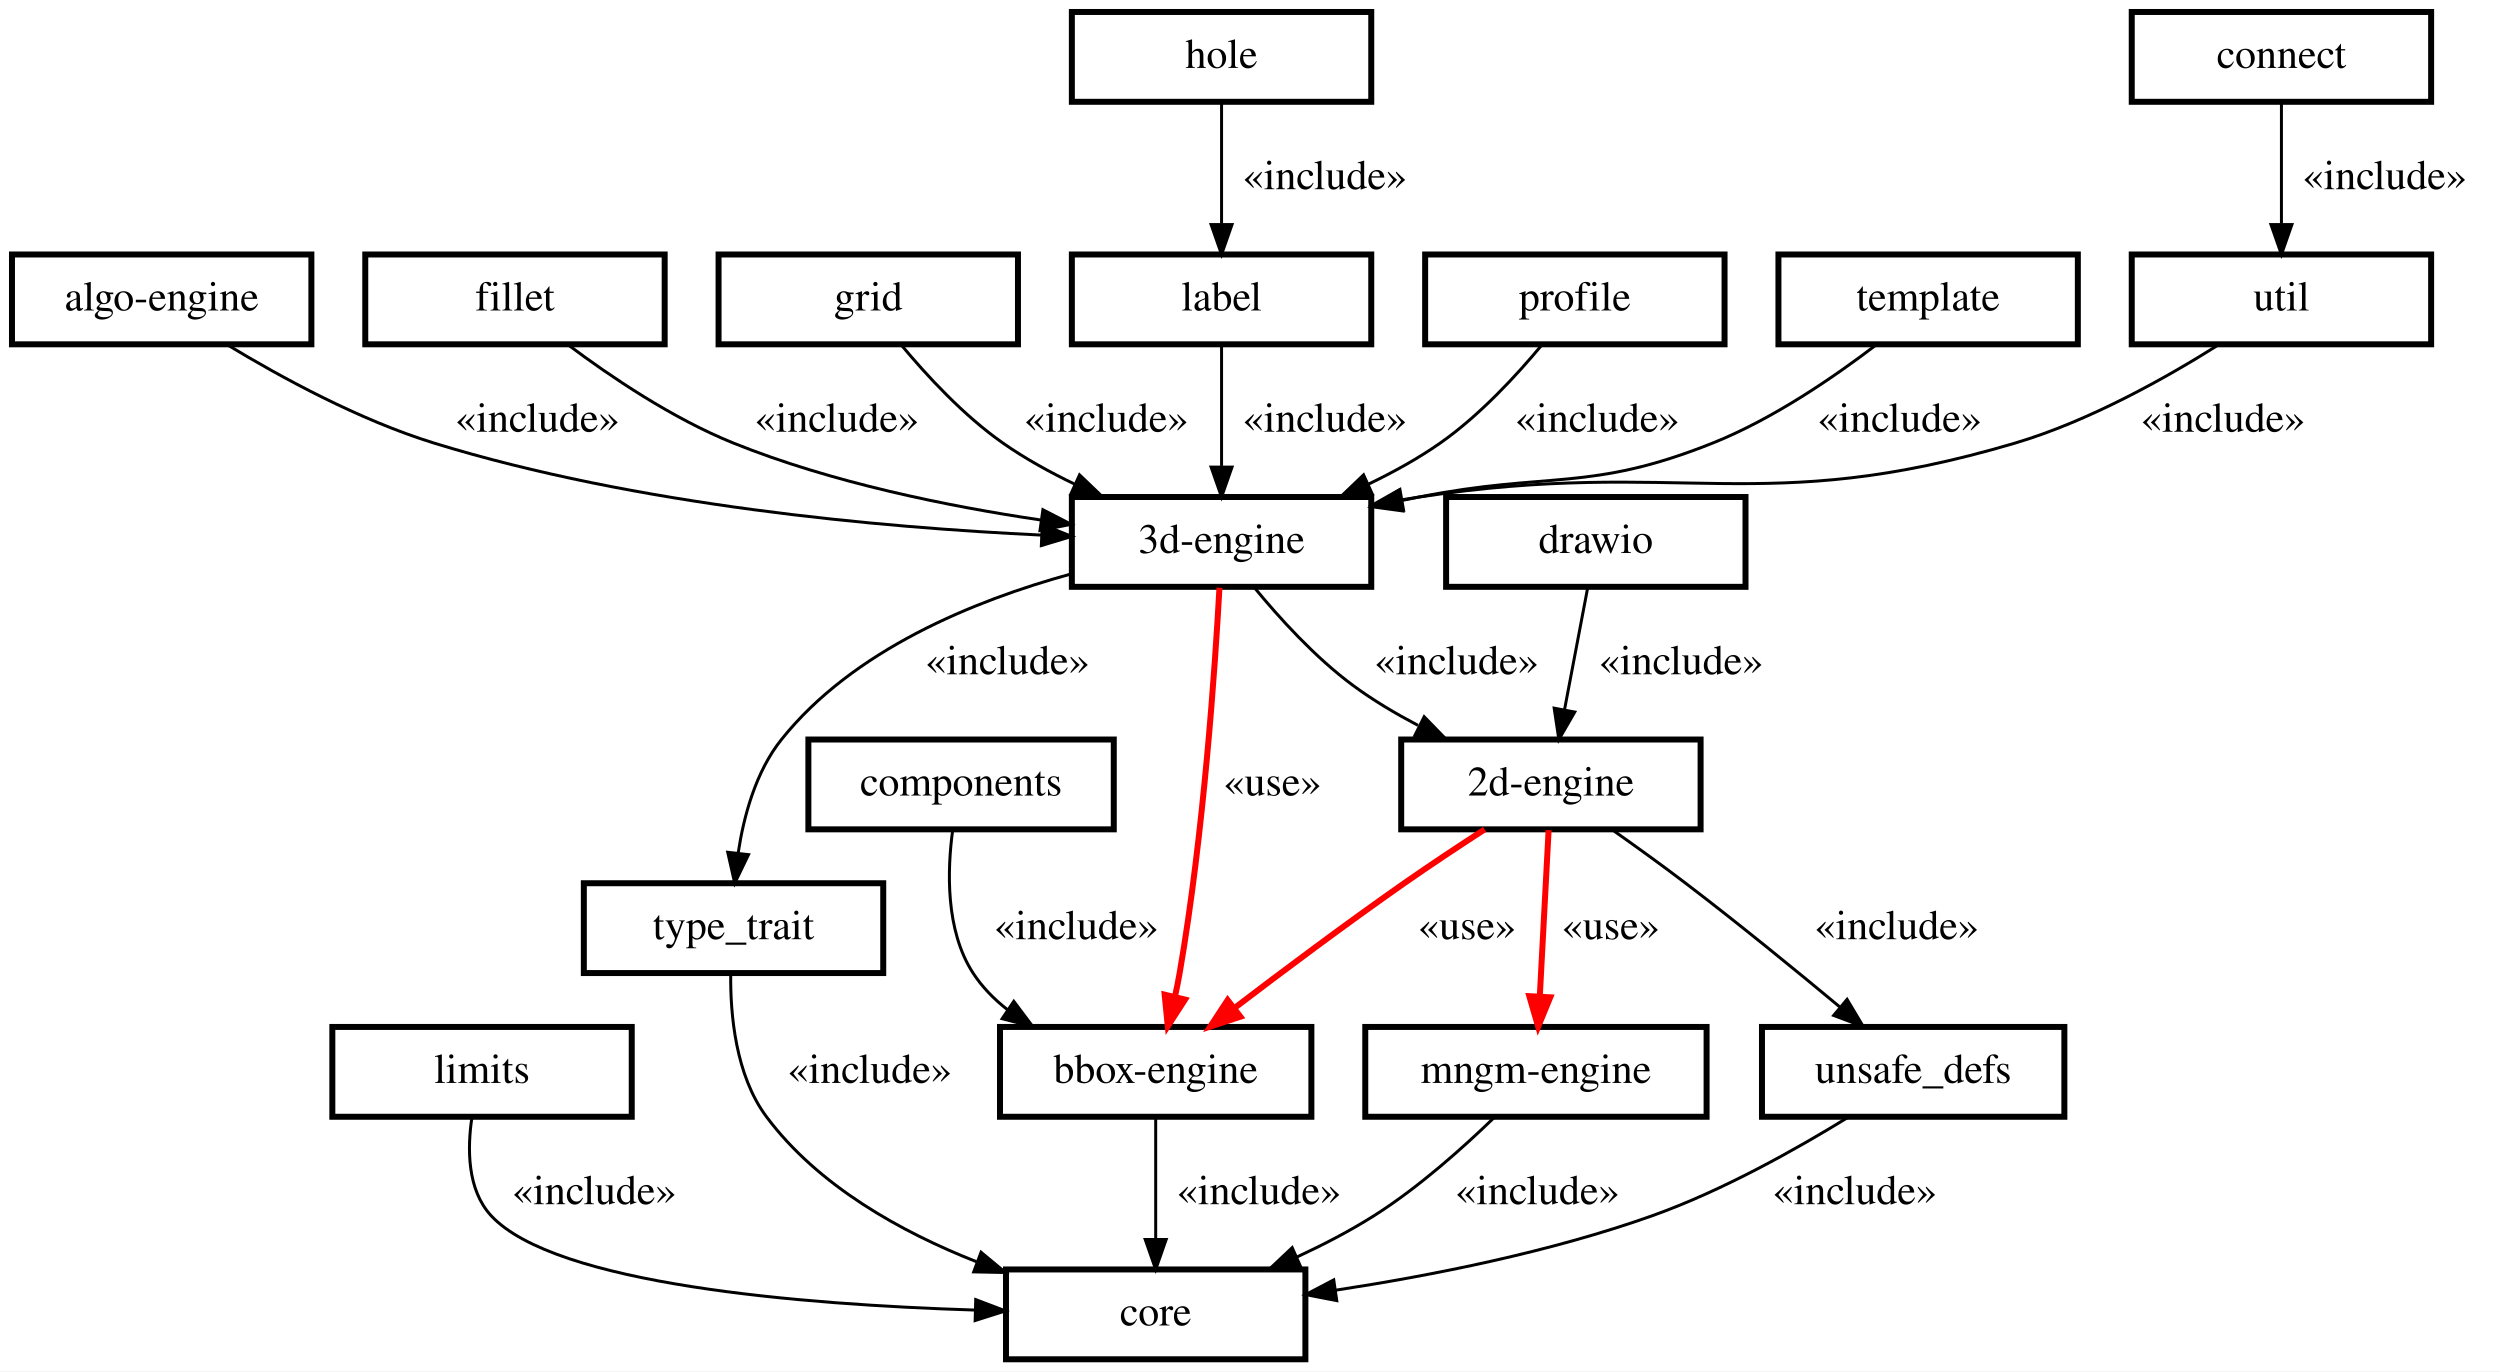
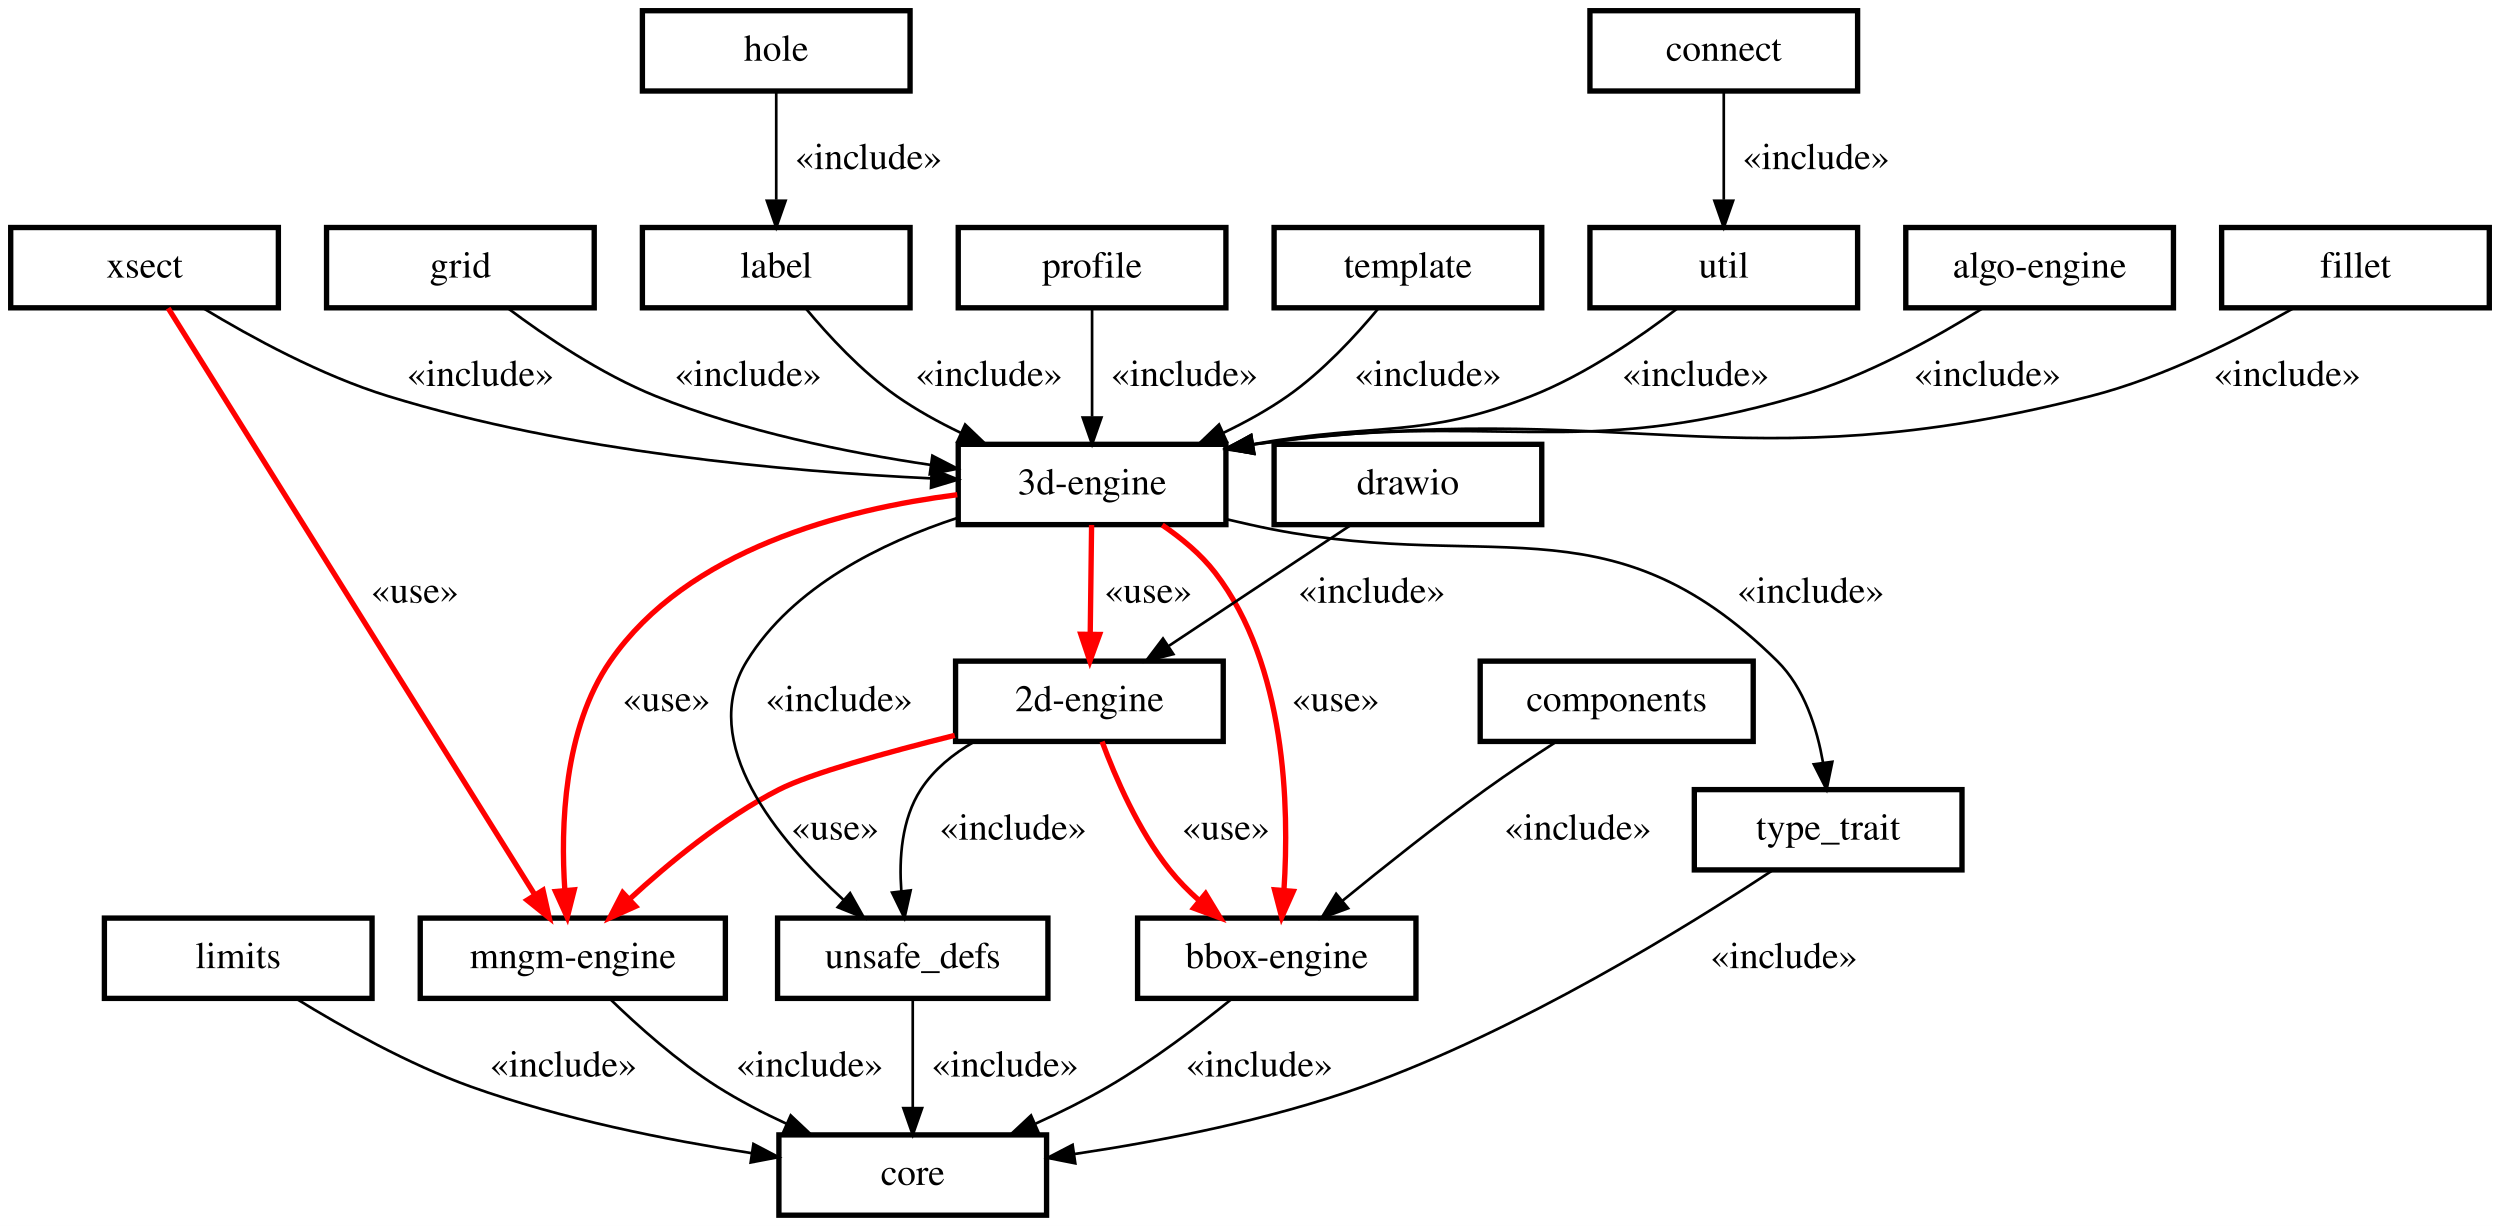
- <svg xmlns="http://www.w3.org/2000/svg" width="835pt" height="458pt" viewBox="0.00 0.00 835.00 458.00">
+ <svg xmlns="http://www.w3.org/2000/svg" width="934pt" height="458pt" viewBox="0.00 0.00 934.00 458.00">
  <g id="graph0" class="graph" transform="scale(1 1) rotate(0) translate(4 454)">
-     <polygon fill="white" stroke="transparent" points="-4,4 -4,-454 831,-454 831,4 -4,4" />
+     <polygon fill="white" stroke="transparent" points="-4,4 -4,-454 930,-454 930,4 -4,4" />
    <g id="node1" class="node">
-       <polygon fill="white" stroke="black" stroke-width="2" points="564,-207 464,-207 464,-177 564,-177 564,-207" />
-       <text text-anchor="middle" x="514" y="-188.3" font-family="Times,serif" font-size="14.00">2d-engine</text>
+       <polygon fill="white" stroke="black" stroke-width="2" points="453,-207 353,-207 353,-177 453,-177 453,-207" />
+       <text text-anchor="middle" x="403" y="-188.3" font-family="Times,serif" font-size="14.00">2d-engine</text>
    </g>
    <g id="node4" class="node">
-       <polygon fill="white" stroke="black" stroke-width="2" points="434,-111 330,-111 330,-81 434,-81 434,-111" />
-       <text text-anchor="middle" x="382" y="-92.3" font-family="Times,serif" font-size="14.00">bbox-engine</text>
+       <polygon fill="white" stroke="black" stroke-width="2" points="525,-111 421,-111 421,-81 525,-81 525,-111" />
+       <text text-anchor="middle" x="473" y="-92.3" font-family="Times,serif" font-size="14.00">bbox-engine</text>
+     </g>
+     <g id="edge22" class="edge">
+       <path fill="none" stroke="red" stroke-width="2" d="M407.74,-176.94C412.66,-163.67 421.29,-143.68 433,-129 436.24,-124.93 440.09,-121.05 444.1,-117.49" />
+       <polygon fill="red" stroke="red" stroke-width="2" points="446.41,-120.12 451.9,-111.05 441.96,-114.72 446.41,-120.12" />
+       <text text-anchor="middle" x="454" y="-140.3" font-family="Times,serif" font-size="14.00">«use»</text>
+     </g>
+     <g id="node14" class="node">
+       <polygon fill="white" stroke="black" stroke-width="2" points="267,-111 153,-111 153,-81 267,-81 267,-111" />
+       <text text-anchor="middle" x="210" y="-92.3" font-family="Times,serif" font-size="14.00">mngm-engine</text>
    </g>
    <g id="edge21" class="edge">
-       <path fill="none" stroke="red" stroke-width="2" d="M491.85,-176.96C483.37,-171.47 473.66,-165.05 465,-159 445.67,-145.49 424.36,-129.55 408.18,-117.22" />
-       <polygon fill="red" stroke="red" stroke-width="2" points="410.29,-114.42 400.22,-111.13 406.03,-119.98 410.29,-114.42" />
-       <text text-anchor="middle" x="486" y="-140.3" font-family="Times,serif" font-size="14.00">«use»</text>
-     </g>
-     <g id="node14" class="node">
-       <polygon fill="white" stroke="black" stroke-width="2" points="566,-111 452,-111 452,-81 566,-81 566,-111" />
-       <text text-anchor="middle" x="509" y="-92.3" font-family="Times,serif" font-size="14.00">mngm-engine</text>
-     </g>
-     <g id="edge20" class="edge">
-       <path fill="none" stroke="red" stroke-width="2" d="M513.24,-176.72C512.46,-162.01 511.22,-138.79 510.29,-121.2" />
-       <polygon fill="red" stroke="red" stroke-width="2" points="513.78,-120.9 509.75,-111.1 506.79,-121.27 513.78,-120.9" />
-       <text text-anchor="middle" x="534" y="-140.3" font-family="Times,serif" font-size="14.00">«use»</text>
+       <path fill="none" stroke="red" stroke-width="2" d="M352.7,-179.27C327,-172.85 298.71,-165 287,-159 266.25,-148.37 245.84,-131.56 231.25,-118.13" />
+       <polygon fill="red" stroke="red" stroke-width="2" points="233.45,-115.39 223.78,-111.07 228.65,-120.48 233.45,-115.39" />
+       <text text-anchor="middle" x="308" y="-140.3" font-family="Times,serif" font-size="14.00">«use»</text>
    </g>
    <g id="node18" class="node">
-       <polygon fill="white" stroke="black" stroke-width="2" points="685.5,-111 584.5,-111 584.5,-81 685.5,-81 685.5,-111" />
-       <text text-anchor="middle" x="635" y="-92.3" font-family="Times,serif" font-size="14.00">unsafe_defs</text>
+       <polygon fill="white" stroke="black" stroke-width="2" points="387.5,-111 286.5,-111 286.5,-81 387.5,-81 387.5,-111" />
+       <text text-anchor="middle" x="337" y="-92.3" font-family="Times,serif" font-size="14.00">unsafe_defs</text>
    </g>
    <g id="edge1" class="edge">
-       <path fill="none" stroke="black" d="M534.37,-176.94C542.16,-171.46 551.07,-165.04 559,-159 576.6,-145.59 595.91,-129.82 610.66,-117.54" />
-       <polygon fill="black" stroke="black" points="612.92,-120.21 618.35,-111.11 608.43,-114.84 612.92,-120.21" />
-       <text text-anchor="middle" x="629.5" y="-140.3" font-family="Times,serif" font-size="14.00">«include»</text>
+       <path fill="none" stroke="black" d="M359.91,-176.85C352.08,-172.35 344.87,-166.52 340,-159 332.84,-147.95 331.83,-133.32 332.74,-121.05" />
+       <polygon fill="black" stroke="black" points="336.22,-121.36 333.91,-111.02 329.27,-120.54 336.22,-121.36" />
+       <text text-anchor="middle" x="374.5" y="-140.3" font-family="Times,serif" font-size="14.00">«include»</text>
    </g>
    <g id="node2" class="node">
      <polygon fill="white" stroke="black" stroke-width="2" points="454,-288 354,-288 354,-258 454,-258 454,-288" />
      <text text-anchor="middle" x="404" y="-269.3" font-family="Times,serif" font-size="14.00">3d-engine</text>
    </g>
+     <g id="edge23" class="edge">
+       <path fill="none" stroke="red" stroke-width="2" d="M403.82,-257.88C403.68,-246.64 403.48,-230.66 403.31,-217.37" />
+       <polygon fill="red" stroke="red" stroke-width="2" points="406.8,-216.96 403.18,-207 399.8,-217.04 406.8,-216.96" />
+       <text text-anchor="middle" x="425" y="-228.8" font-family="Times,serif" font-size="14.00">«use»</text>
+     </g>
+     <g id="edge24" class="edge">
+       <path fill="none" stroke="red" stroke-width="2" d="M430.21,-257.84C437.39,-252.95 444.66,-246.94 450,-240 476.5,-205.57 477.7,-152.47 475.69,-121.59" />
+       <polygon fill="red" stroke="red" stroke-width="2" points="479.15,-120.98 474.84,-111.3 472.17,-121.55 479.15,-120.98" />
+       <text text-anchor="middle" x="495" y="-188.3" font-family="Times,serif" font-size="14.00">«use»</text>
+     </g>
+     <g id="edge25" class="edge">
+       <path fill="none" stroke="red" stroke-width="2" d="M353.64,-269.17C311.15,-263.78 252.78,-248.7 224,-207 206.55,-181.72 205.41,-145.22 207.03,-121.31" />
+       <polygon fill="red" stroke="red" stroke-width="2" points="210.53,-121.56 207.92,-111.29 203.55,-120.94 210.53,-121.56" />
+       <text text-anchor="middle" x="245" y="-188.3" font-family="Times,serif" font-size="14.00">«use»</text>
+     </g>
+     <g id="node17" class="node">
+       <polygon fill="white" stroke="black" stroke-width="2" points="729,-159 629,-159 629,-129 729,-129 729,-159" />
+       <text text-anchor="middle" x="679" y="-140.3" font-family="Times,serif" font-size="14.00">type_trait</text>
+     </g>
+     <g id="edge3" class="edge">
+       <path fill="none" stroke="black" d="M454.19,-260.01C457.17,-259.32 460.12,-258.65 463,-258 551.22,-238.08 595.63,-270.53 660,-207 670.08,-197.05 674.84,-181.91 677.08,-169.09" />
+       <polygon fill="black" stroke="black" points="680.57,-169.39 678.42,-159.02 673.63,-168.47 680.57,-169.39" />
+       <text text-anchor="middle" x="672.5" y="-228.8" font-family="Times,serif" font-size="14.00">«include»</text>
+     </g>
    <g id="edge2" class="edge">
-       <path fill="none" stroke="black" d="M414.8,-257.94C423.08,-247.84 435.22,-234.41 448,-225 454.63,-220.11 462.13,-215.65 469.62,-211.72" />
-       <polygon fill="black" stroke="black" points="471.67,-214.61 479.06,-207.02 468.55,-208.34 471.67,-214.61" />
-       <text text-anchor="middle" x="482.5" y="-228.8" font-family="Times,serif" font-size="14.00">«include»</text>
-     </g>
-     <g id="edge22" class="edge">
-       <path fill="none" stroke="red" stroke-width="2" d="M403.3,-257.7C401.88,-231.85 398.08,-175.7 390,-129 389.56,-126.43 389.02,-123.77 388.43,-121.12" />
-       <polygon fill="red" stroke="red" stroke-width="2" points="391.79,-120.14 386.04,-111.24 384.99,-121.78 391.79,-120.14" />
-       <text text-anchor="middle" x="421" y="-188.3" font-family="Times,serif" font-size="14.00">«use»</text>
-     </g>
-     <g id="node17" class="node">
-       <polygon fill="white" stroke="black" stroke-width="2" points="291,-159 191,-159 191,-129 291,-129 291,-159" />
-       <text text-anchor="middle" x="241" y="-140.3" font-family="Times,serif" font-size="14.00">type_trait</text>
-     </g>
-     <g id="edge3" class="edge">
-       <path fill="none" stroke="black" d="M353.7,-262.29C321.27,-253.39 280.85,-236.88 257,-207 248.47,-196.32 244.44,-181.59 242.56,-169.17" />
-       <polygon fill="black" stroke="black" points="246.01,-168.55 241.4,-159.01 239.06,-169.34 246.01,-168.55" />
-       <text text-anchor="middle" x="332.5" y="-228.8" font-family="Times,serif" font-size="14.00">«include»</text>
+       <path fill="none" stroke="black" d="M353.76,-260.54C325.35,-251.21 292.16,-234.87 275,-207 256.22,-176.51 286.64,-140.15 311.12,-117.82" />
+       <polygon fill="black" stroke="black" points="313.59,-120.32 318.8,-111.09 308.97,-115.06 313.59,-120.32" />
+       <text text-anchor="middle" x="309.5" y="-188.3" font-family="Times,serif" font-size="14.00">«include»</text>
    </g>
    <g id="node3" class="node">
+       <polygon fill="white" stroke="black" stroke-width="2" points="808,-369 708,-369 708,-339 808,-339 808,-369" />
+       <text text-anchor="middle" x="758" y="-350.3" font-family="Times,serif" font-size="14.00">algo-engine</text>
+     </g>
+     <g id="edge4" class="edge">
+       <path fill="none" stroke="black" d="M736.83,-338.87C719.21,-327.89 693.04,-313.32 668,-306 583.21,-281.21 555.2,-301.13 464.03,-287.94" />
+       <polygon fill="black" stroke="black" points="464.53,-284.48 454.11,-286.41 463.46,-291.4 464.53,-284.48" />
+       <text text-anchor="middle" x="738.5" y="-309.8" font-family="Times,serif" font-size="14.00">«include»</text>
+     </g>
+     <g id="node7" class="node">
+       <polygon fill="white" stroke="black" stroke-width="2" points="387,-30 287,-30 287,0 387,0 387,-30" />
+       <text text-anchor="middle" x="337" y="-11.3" font-family="Times,serif" font-size="14.00">core</text>
+     </g>
+     <g id="edge5" class="edge">
+       <path fill="none" stroke="black" d="M456.35,-80.93C444.05,-70.95 426.63,-57.68 410,-48 401.48,-43.04 392.05,-38.36 382.87,-34.2" />
+       <polygon fill="black" stroke="black" points="384.01,-30.87 373.45,-30.04 381.19,-37.28 384.01,-30.87" />
+       <text text-anchor="middle" x="466.5" y="-51.8" font-family="Times,serif" font-size="14.00">«include»</text>
+     </g>
+     <g id="node5" class="node">
+       <polygon fill="white" stroke="black" stroke-width="2" points="651,-207 549,-207 549,-177 651,-177 651,-207" />
+       <text text-anchor="middle" x="600" y="-188.3" font-family="Times,serif" font-size="14.00">components</text>
+     </g>
+     <g id="edge6" class="edge">
+       <path fill="none" stroke="black" d="M577.26,-176.78C568.89,-171.38 559.4,-165.06 551,-159 532.65,-145.76 512.7,-129.87 497.56,-117.49" />
+       <polygon fill="black" stroke="black" points="499.64,-114.66 489.69,-111.01 495.19,-120.07 499.64,-114.66" />
+       <text text-anchor="middle" x="585.5" y="-140.3" font-family="Times,serif" font-size="14.00">«include»</text>
+     </g>
+     <g id="node6" class="node">
+       <polygon fill="white" stroke="black" stroke-width="2" points="690,-450 590,-450 590,-420 690,-420 690,-450" />
+       <text text-anchor="middle" x="640" y="-431.3" font-family="Times,serif" font-size="14.00">connect</text>
+     </g>
+     <g id="node19" class="node">
+       <polygon fill="white" stroke="black" stroke-width="2" points="690,-369 590,-369 590,-339 690,-339 690,-369" />
+       <text text-anchor="middle" x="640" y="-350.3" font-family="Times,serif" font-size="14.00">util</text>
+     </g>
+     <g id="edge7" class="edge">
+       <path fill="none" stroke="black" d="M640,-419.88C640,-408.64 640,-392.66 640,-379.37" />
+       <polygon fill="black" stroke="black" points="643.5,-379 640,-369 636.5,-379 643.5,-379" />
+       <text text-anchor="middle" x="674.5" y="-390.8" font-family="Times,serif" font-size="14.00">«include»</text>
+     </g>
+     <g id="node8" class="node">
+       <polygon fill="white" stroke="black" stroke-width="2" points="572,-288 472,-288 472,-258 572,-258 572,-288" />
+       <text text-anchor="middle" x="522" y="-269.3" font-family="Times,serif" font-size="14.00">drawio</text>
+     </g>
+     <g id="edge8" class="edge">
+       <path fill="none" stroke="black" d="M500.73,-257.88C481.77,-245.29 453.85,-226.76 432.69,-212.71" />
+       <polygon fill="black" stroke="black" points="434.36,-209.62 424.09,-207 430.49,-215.45 434.36,-209.62" />
+       <text text-anchor="middle" x="508.5" y="-228.8" font-family="Times,serif" font-size="14.00">«include»</text>
+     </g>
+     <g id="node9" class="node">
+       <polygon fill="white" stroke="black" stroke-width="2" points="926,-369 826,-369 826,-339 926,-339 926,-369" />
+       <text text-anchor="middle" x="876" y="-350.3" font-family="Times,serif" font-size="14.00">fillet</text>
+     </g>
+     <g id="edge9" class="edge">
+       <path fill="none" stroke="black" d="M852.97,-338.91C833.5,-327.79 804.47,-313.02 777,-306 644.74,-272.19 603.25,-306.53 464.27,-287.95" />
+       <polygon fill="black" stroke="black" points="464.49,-284.45 454.1,-286.52 463.51,-291.38 464.49,-284.45" />
+       <text text-anchor="middle" x="850.5" y="-309.8" font-family="Times,serif" font-size="14.00">«include»</text>
+     </g>
+     <g id="node10" class="node">
+       <polygon fill="white" stroke="black" stroke-width="2" points="218,-369 118,-369 118,-339 218,-339 218,-369" />
+       <text text-anchor="middle" x="168" y="-350.3" font-family="Times,serif" font-size="14.00">grid</text>
+     </g>
+     <g id="edge10" class="edge">
+       <path fill="none" stroke="black" d="M185.54,-338.98C199.71,-328.35 220.59,-314.22 241,-306 273.71,-292.82 312.35,-284.94 343.8,-280.29" />
+       <polygon fill="black" stroke="black" points="344.33,-283.75 353.75,-278.89 343.36,-276.82 344.33,-283.75" />
+       <text text-anchor="middle" x="275.5" y="-309.8" font-family="Times,serif" font-size="14.00">«include»</text>
+     </g>
+     <g id="node11" class="node">
+       <polygon fill="white" stroke="black" stroke-width="2" points="336,-450 236,-450 236,-420 336,-420 336,-450" />
+       <text text-anchor="middle" x="286" y="-431.3" font-family="Times,serif" font-size="14.00">hole</text>
+     </g>
+     <g id="node12" class="node">
+       <polygon fill="white" stroke="black" stroke-width="2" points="336,-369 236,-369 236,-339 336,-339 336,-369" />
+       <text text-anchor="middle" x="286" y="-350.3" font-family="Times,serif" font-size="14.00">label</text>
+     </g>
+     <g id="edge11" class="edge">
+       <path fill="none" stroke="black" d="M286,-419.88C286,-408.64 286,-392.66 286,-379.37" />
+       <polygon fill="black" stroke="black" points="289.5,-379 286,-369 282.5,-379 289.5,-379" />
+       <text text-anchor="middle" x="320.5" y="-390.8" font-family="Times,serif" font-size="14.00">«include»</text>
+     </g>
+     <g id="edge12" class="edge">
+       <path fill="none" stroke="black" d="M297,-338.81C305.45,-328.65 317.85,-315.19 331,-306 338.33,-300.87 346.62,-296.29 354.91,-292.31" />
+       <polygon fill="black" stroke="black" points="356.57,-295.4 364.22,-288.08 353.67,-289.03 356.57,-295.4" />
+       <text text-anchor="middle" x="365.5" y="-309.8" font-family="Times,serif" font-size="14.00">«include»</text>
+     </g>
+     <g id="node13" class="node">
+       <polygon fill="white" stroke="black" stroke-width="2" points="135,-111 35,-111 35,-81 135,-81 135,-111" />
+       <text text-anchor="middle" x="85" y="-92.3" font-family="Times,serif" font-size="14.00">limits</text>
+     </g>
+     <g id="edge13" class="edge">
+       <path fill="none" stroke="black" d="M106.67,-80.88C123.76,-70.35 148.56,-56.38 172,-48 205.72,-35.94 245.03,-28.09 276.82,-23.18" />
+       <polygon fill="black" stroke="black" points="277.48,-26.62 286.86,-21.69 276.45,-19.7 277.48,-26.62" />
+       <text text-anchor="middle" x="206.5" y="-51.8" font-family="Times,serif" font-size="14.00">«include»</text>
+     </g>
+     <g id="edge14" class="edge">
+       <path fill="none" stroke="black" d="M223.72,-80.96C234.11,-70.87 249.09,-57.44 264,-48 272.07,-42.89 281.09,-38.21 289.97,-34.1" />
+       <polygon fill="black" stroke="black" points="291.41,-37.29 299.12,-30.02 288.57,-30.89 291.41,-37.29" />
+       <text text-anchor="middle" x="298.5" y="-51.8" font-family="Times,serif" font-size="14.00">«include»</text>
+     </g>
+     <g id="node15" class="node">
+       <polygon fill="white" stroke="black" stroke-width="2" points="454,-369 354,-369 354,-339 454,-339 454,-369" />
+       <text text-anchor="middle" x="404" y="-350.3" font-family="Times,serif" font-size="14.00">profile</text>
+     </g>
+     <g id="edge15" class="edge">
+       <path fill="none" stroke="black" d="M404,-338.88C404,-327.64 404,-311.66 404,-298.37" />
+       <polygon fill="black" stroke="black" points="407.5,-298 404,-288 400.5,-298 407.5,-298" />
+       <text text-anchor="middle" x="438.5" y="-309.8" font-family="Times,serif" font-size="14.00">«include»</text>
+     </g>
+     <g id="node16" class="node">
+       <polygon fill="white" stroke="black" stroke-width="2" points="572,-369 472,-369 472,-339 572,-339 572,-369" />
+       <text text-anchor="middle" x="522" y="-350.3" font-family="Times,serif" font-size="14.00">template</text>
+     </g>
+     <g id="edge16" class="edge">
+       <path fill="none" stroke="black" d="M511,-338.81C502.55,-328.65 490.15,-315.19 477,-306 469.67,-300.87 461.38,-296.29 453.09,-292.31" />
+       <polygon fill="black" stroke="black" points="454.33,-289.03 443.78,-288.08 451.43,-295.4 454.33,-289.03" />
+       <text text-anchor="middle" x="529.5" y="-309.8" font-family="Times,serif" font-size="14.00">«include»</text>
+     </g>
+     <g id="edge17" class="edge">
+       <path fill="none" stroke="black" d="M658.31,-128.9C626.69,-108.01 563.81,-69.07 505,-48 470.45,-35.62 430.09,-27.74 397.59,-22.89" />
+       <polygon fill="black" stroke="black" points="397.73,-19.37 387.33,-21.42 396.73,-26.3 397.73,-19.37" />
+       <text text-anchor="middle" x="662.5" y="-92.3" font-family="Times,serif" font-size="14.00">«include»</text>
+     </g>
+     <g id="edge18" class="edge">
+       <path fill="none" stroke="black" d="M337,-80.88C337,-69.64 337,-53.66 337,-40.37" />
+       <polygon fill="black" stroke="black" points="340.5,-40 337,-30 333.5,-40 340.5,-40" />
+       <text text-anchor="middle" x="371.5" y="-51.8" font-family="Times,serif" font-size="14.00">«include»</text>
+     </g>
+     <g id="edge19" class="edge">
+       <path fill="none" stroke="black" d="M622.78,-338.84C608.85,-328.13 588.29,-313.96 568,-306 526.68,-289.78 511.32,-296.48 464.06,-288.03" />
+       <polygon fill="black" stroke="black" points="464.65,-284.58 454.16,-286.13 463.32,-291.46 464.65,-284.58" />
+       <text text-anchor="middle" x="629.5" y="-309.8" font-family="Times,serif" font-size="14.00">«include»</text>
+     </g>
+     <g id="node20" class="node">
      <polygon fill="white" stroke="black" stroke-width="2" points="100,-369 0,-369 0,-339 100,-339 100,-369" />
-       <text text-anchor="middle" x="50" y="-350.3" font-family="Times,serif" font-size="14.00">algo-engine</text>
-     </g>
-     <g id="edge4" class="edge">
+       <text text-anchor="middle" x="50" y="-350.3" font-family="Times,serif" font-size="14.00">xsect</text>
+     </g>
+     <g id="edge20" class="edge">
      <path fill="none" stroke="black" d="M71.86,-338.88C89.72,-328.05 116.02,-313.7 141,-306 208.52,-285.19 289.69,-277.84 343.83,-275.28" />
      <polygon fill="black" stroke="black" points="344.11,-278.77 353.95,-274.84 343.81,-271.78 344.11,-278.77" />
      <text text-anchor="middle" x="175.5" y="-309.8" font-family="Times,serif" font-size="14.00">«include»</text>
    </g>
-     <g id="node7" class="node">
-       <polygon fill="white" stroke="black" stroke-width="2" points="432,-30 332,-30 332,0 432,0 432,-30" />
-       <text text-anchor="middle" x="382" y="-11.3" font-family="Times,serif" font-size="14.00">core</text>
-     </g>
-     <g id="edge5" class="edge">
-       <path fill="none" stroke="black" d="M382,-80.88C382,-69.64 382,-53.66 382,-40.37" />
-       <polygon fill="black" stroke="black" points="385.5,-40 382,-30 378.5,-40 385.5,-40" />
-       <text text-anchor="middle" x="416.5" y="-51.8" font-family="Times,serif" font-size="14.00">«include»</text>
-     </g>
-     <g id="node5" class="node">
-       <polygon fill="white" stroke="black" stroke-width="2" points="368,-207 266,-207 266,-177 368,-177 368,-207" />
-       <text text-anchor="middle" x="317" y="-188.3" font-family="Times,serif" font-size="14.00">components</text>
-     </g>
-     <g id="edge6" class="edge">
-       <path fill="none" stroke="black" d="M314.23,-176.98C312.37,-163.56 311.72,-143.29 321,-129 324.05,-124.3 328.03,-120.25 332.5,-116.76" />
-       <polygon fill="black" stroke="black" points="334.61,-119.56 340.97,-111.09 330.71,-113.75 334.61,-119.56" />
-       <text text-anchor="middle" x="355.5" y="-140.3" font-family="Times,serif" font-size="14.00">«include»</text>
-     </g>
-     <g id="node6" class="node">
-       <polygon fill="white" stroke="black" stroke-width="2" points="808,-450 708,-450 708,-420 808,-420 808,-450" />
-       <text text-anchor="middle" x="758" y="-431.3" font-family="Times,serif" font-size="14.00">connect</text>
-     </g>
-     <g id="node19" class="node">
-       <polygon fill="white" stroke="black" stroke-width="2" points="808,-369 708,-369 708,-339 808,-339 808,-369" />
-       <text text-anchor="middle" x="758" y="-350.3" font-family="Times,serif" font-size="14.00">util</text>
-     </g>
-     <g id="edge7" class="edge">
-       <path fill="none" stroke="black" d="M758,-419.88C758,-408.64 758,-392.66 758,-379.37" />
-       <polygon fill="black" stroke="black" points="761.5,-379 758,-369 754.5,-379 761.5,-379" />
-       <text text-anchor="middle" x="792.5" y="-390.8" font-family="Times,serif" font-size="14.00">«include»</text>
-     </g>
-     <g id="node8" class="node">
-       <polygon fill="white" stroke="black" stroke-width="2" points="579,-288 479,-288 479,-258 579,-258 579,-288" />
-       <text text-anchor="middle" x="529" y="-269.3" font-family="Times,serif" font-size="14.00">drawio</text>
-     </g>
-     <g id="edge8" class="edge">
-       <path fill="none" stroke="black" d="M526.32,-257.88C524.16,-246.53 521.09,-230.34 518.55,-216.97" />
-       <polygon fill="black" stroke="black" points="521.96,-216.17 516.66,-207 515.09,-217.48 521.96,-216.17" />
-       <text text-anchor="middle" x="557.5" y="-228.8" font-family="Times,serif" font-size="14.00">«include»</text>
-     </g>
-     <g id="node9" class="node">
-       <polygon fill="white" stroke="black" stroke-width="2" points="218,-369 118,-369 118,-339 218,-339 218,-369" />
-       <text text-anchor="middle" x="168" y="-350.3" font-family="Times,serif" font-size="14.00">fillet</text>
-     </g>
-     <g id="edge9" class="edge">
-       <path fill="none" stroke="black" d="M185.54,-338.98C199.71,-328.35 220.59,-314.22 241,-306 273.71,-292.82 312.35,-284.94 343.8,-280.29" />
-       <polygon fill="black" stroke="black" points="344.33,-283.75 353.75,-278.89 343.36,-276.82 344.33,-283.75" />
-       <text text-anchor="middle" x="275.5" y="-309.8" font-family="Times,serif" font-size="14.00">«include»</text>
-     </g>
-     <g id="node10" class="node">
-       <polygon fill="white" stroke="black" stroke-width="2" points="336,-369 236,-369 236,-339 336,-339 336,-369" />
-       <text text-anchor="middle" x="286" y="-350.3" font-family="Times,serif" font-size="14.00">grid</text>
-     </g>
-     <g id="edge10" class="edge">
-       <path fill="none" stroke="black" d="M297,-338.81C305.45,-328.65 317.85,-315.19 331,-306 338.33,-300.87 346.62,-296.29 354.91,-292.31" />
-       <polygon fill="black" stroke="black" points="356.57,-295.4 364.22,-288.08 353.67,-289.03 356.57,-295.4" />
-       <text text-anchor="middle" x="365.5" y="-309.8" font-family="Times,serif" font-size="14.00">«include»</text>
-     </g>
-     <g id="node11" class="node">
-       <polygon fill="white" stroke="black" stroke-width="2" points="454,-450 354,-450 354,-420 454,-420 454,-450" />
-       <text text-anchor="middle" x="404" y="-431.3" font-family="Times,serif" font-size="14.00">hole</text>
-     </g>
-     <g id="node12" class="node">
-       <polygon fill="white" stroke="black" stroke-width="2" points="454,-369 354,-369 354,-339 454,-339 454,-369" />
-       <text text-anchor="middle" x="404" y="-350.3" font-family="Times,serif" font-size="14.00">label</text>
-     </g>
-     <g id="edge11" class="edge">
-       <path fill="none" stroke="black" d="M404,-419.88C404,-408.64 404,-392.66 404,-379.37" />
-       <polygon fill="black" stroke="black" points="407.5,-379 404,-369 400.5,-379 407.5,-379" />
-       <text text-anchor="middle" x="438.5" y="-390.8" font-family="Times,serif" font-size="14.00">«include»</text>
-     </g>
-     <g id="edge12" class="edge">
-       <path fill="none" stroke="black" d="M404,-338.88C404,-327.64 404,-311.66 404,-298.37" />
-       <polygon fill="black" stroke="black" points="407.5,-298 404,-288 400.5,-298 407.5,-298" />
-       <text text-anchor="middle" x="438.5" y="-309.8" font-family="Times,serif" font-size="14.00">«include»</text>
-     </g>
-     <g id="node13" class="node">
-       <polygon fill="white" stroke="black" stroke-width="2" points="207,-111 107,-111 107,-81 207,-81 207,-111" />
-       <text text-anchor="middle" x="157" y="-92.3" font-family="Times,serif" font-size="14.00">limits</text>
-     </g>
-     <g id="edge13" class="edge">
-       <path fill="none" stroke="black" d="M153.63,-80.85C152.06,-70.44 152.01,-56.65 160,-48 181.25,-24.99 263.43,-18.27 321.59,-16.44" />
-       <polygon fill="black" stroke="black" points="321.89,-19.93 331.79,-16.16 321.7,-12.94 321.89,-19.93" />
-       <text text-anchor="middle" x="194.5" y="-51.8" font-family="Times,serif" font-size="14.00">«include»</text>
-     </g>
-     <g id="edge14" class="edge">
-       <path fill="none" stroke="black" d="M495.28,-80.96C484.89,-70.87 469.91,-57.44 455,-48 446.93,-42.89 437.91,-38.21 429.03,-34.1" />
-       <polygon fill="black" stroke="black" points="430.43,-30.89 419.88,-30.02 427.59,-37.29 430.43,-30.89" />
-       <text text-anchor="middle" x="509.5" y="-51.8" font-family="Times,serif" font-size="14.00">«include»</text>
-     </g>
-     <g id="node15" class="node">
-       <polygon fill="white" stroke="black" stroke-width="2" points="572,-369 472,-369 472,-339 572,-339 572,-369" />
-       <text text-anchor="middle" x="522" y="-350.3" font-family="Times,serif" font-size="14.00">profile</text>
-     </g>
-     <g id="edge15" class="edge">
-       <path fill="none" stroke="black" d="M511,-338.81C502.55,-328.65 490.15,-315.19 477,-306 469.67,-300.87 461.38,-296.29 453.09,-292.31" />
-       <polygon fill="black" stroke="black" points="454.33,-289.03 443.78,-288.08 451.43,-295.4 454.33,-289.03" />
-       <text text-anchor="middle" x="529.5" y="-309.8" font-family="Times,serif" font-size="14.00">«include»</text>
-     </g>
-     <g id="node16" class="node">
-       <polygon fill="white" stroke="black" stroke-width="2" points="690,-369 590,-369 590,-339 690,-339 690,-369" />
-       <text text-anchor="middle" x="640" y="-350.3" font-family="Times,serif" font-size="14.00">template</text>
-     </g>
-     <g id="edge16" class="edge">
-       <path fill="none" stroke="black" d="M622.75,-338.9C608.81,-328.23 588.24,-314.08 568,-306 526.87,-289.57 513.44,-296.6 470,-288 468.06,-287.62 466.09,-287.22 464.1,-286.82" />
-       <polygon fill="black" stroke="black" points="464.56,-283.34 454.06,-284.77 463.16,-290.2 464.56,-283.34" />
-       <text text-anchor="middle" x="630.5" y="-309.8" font-family="Times,serif" font-size="14.00">«include»</text>
-     </g>
-     <g id="edge17" class="edge">
-       <path fill="none" stroke="black" d="M240.06,-128.78C239.9,-115.21 241.67,-94.84 252,-81 269.2,-57.96 296.84,-42.55 322.23,-32.55" />
-       <polygon fill="black" stroke="black" points="323.67,-35.75 331.82,-28.98 321.22,-29.19 323.67,-35.75" />
-       <text text-anchor="middle" x="286.5" y="-92.3" font-family="Times,serif" font-size="14.00">«include»</text>
-     </g>
-     <g id="edge18" class="edge">
-       <path fill="none" stroke="black" d="M613.34,-80.87C596.24,-70.34 571.44,-56.37 548,-48 513.95,-35.85 474.24,-27.98 442.2,-23.09" />
-       <polygon fill="black" stroke="black" points="442.48,-19.59 432.08,-21.6 441.47,-26.52 442.48,-19.59" />
-       <text text-anchor="middle" x="615.5" y="-51.8" font-family="Times,serif" font-size="14.00">«include»</text>
-     </g>
-     <g id="edge19" class="edge">
-       <path fill="none" stroke="black" d="M737.08,-338.89C719.67,-327.91 693.8,-313.35 669,-306 583.85,-280.77 557.81,-301.24 470,-288 468.09,-287.71 466.15,-287.4 464.19,-287.08" />
-       <polygon fill="black" stroke="black" points="464.79,-283.63 454.34,-285.32 463.57,-290.52 464.79,-283.63" />
-       <text text-anchor="middle" x="738.5" y="-309.8" font-family="Times,serif" font-size="14.00">«include»</text>
+     <g id="edge26" class="edge">
+       <path fill="none" stroke="red" stroke-width="2" d="M58.83,-338.87C85.16,-296.74 163.33,-171.67 195.71,-119.87" />
+       <polygon fill="red" stroke="red" stroke-width="2" points="198.87,-121.42 201.2,-111.08 192.93,-117.71 198.87,-121.42" />
+       <text text-anchor="middle" x="151" y="-228.8" font-family="Times,serif" font-size="14.00">«use»</text>
    </g>
  </g>
</svg>
